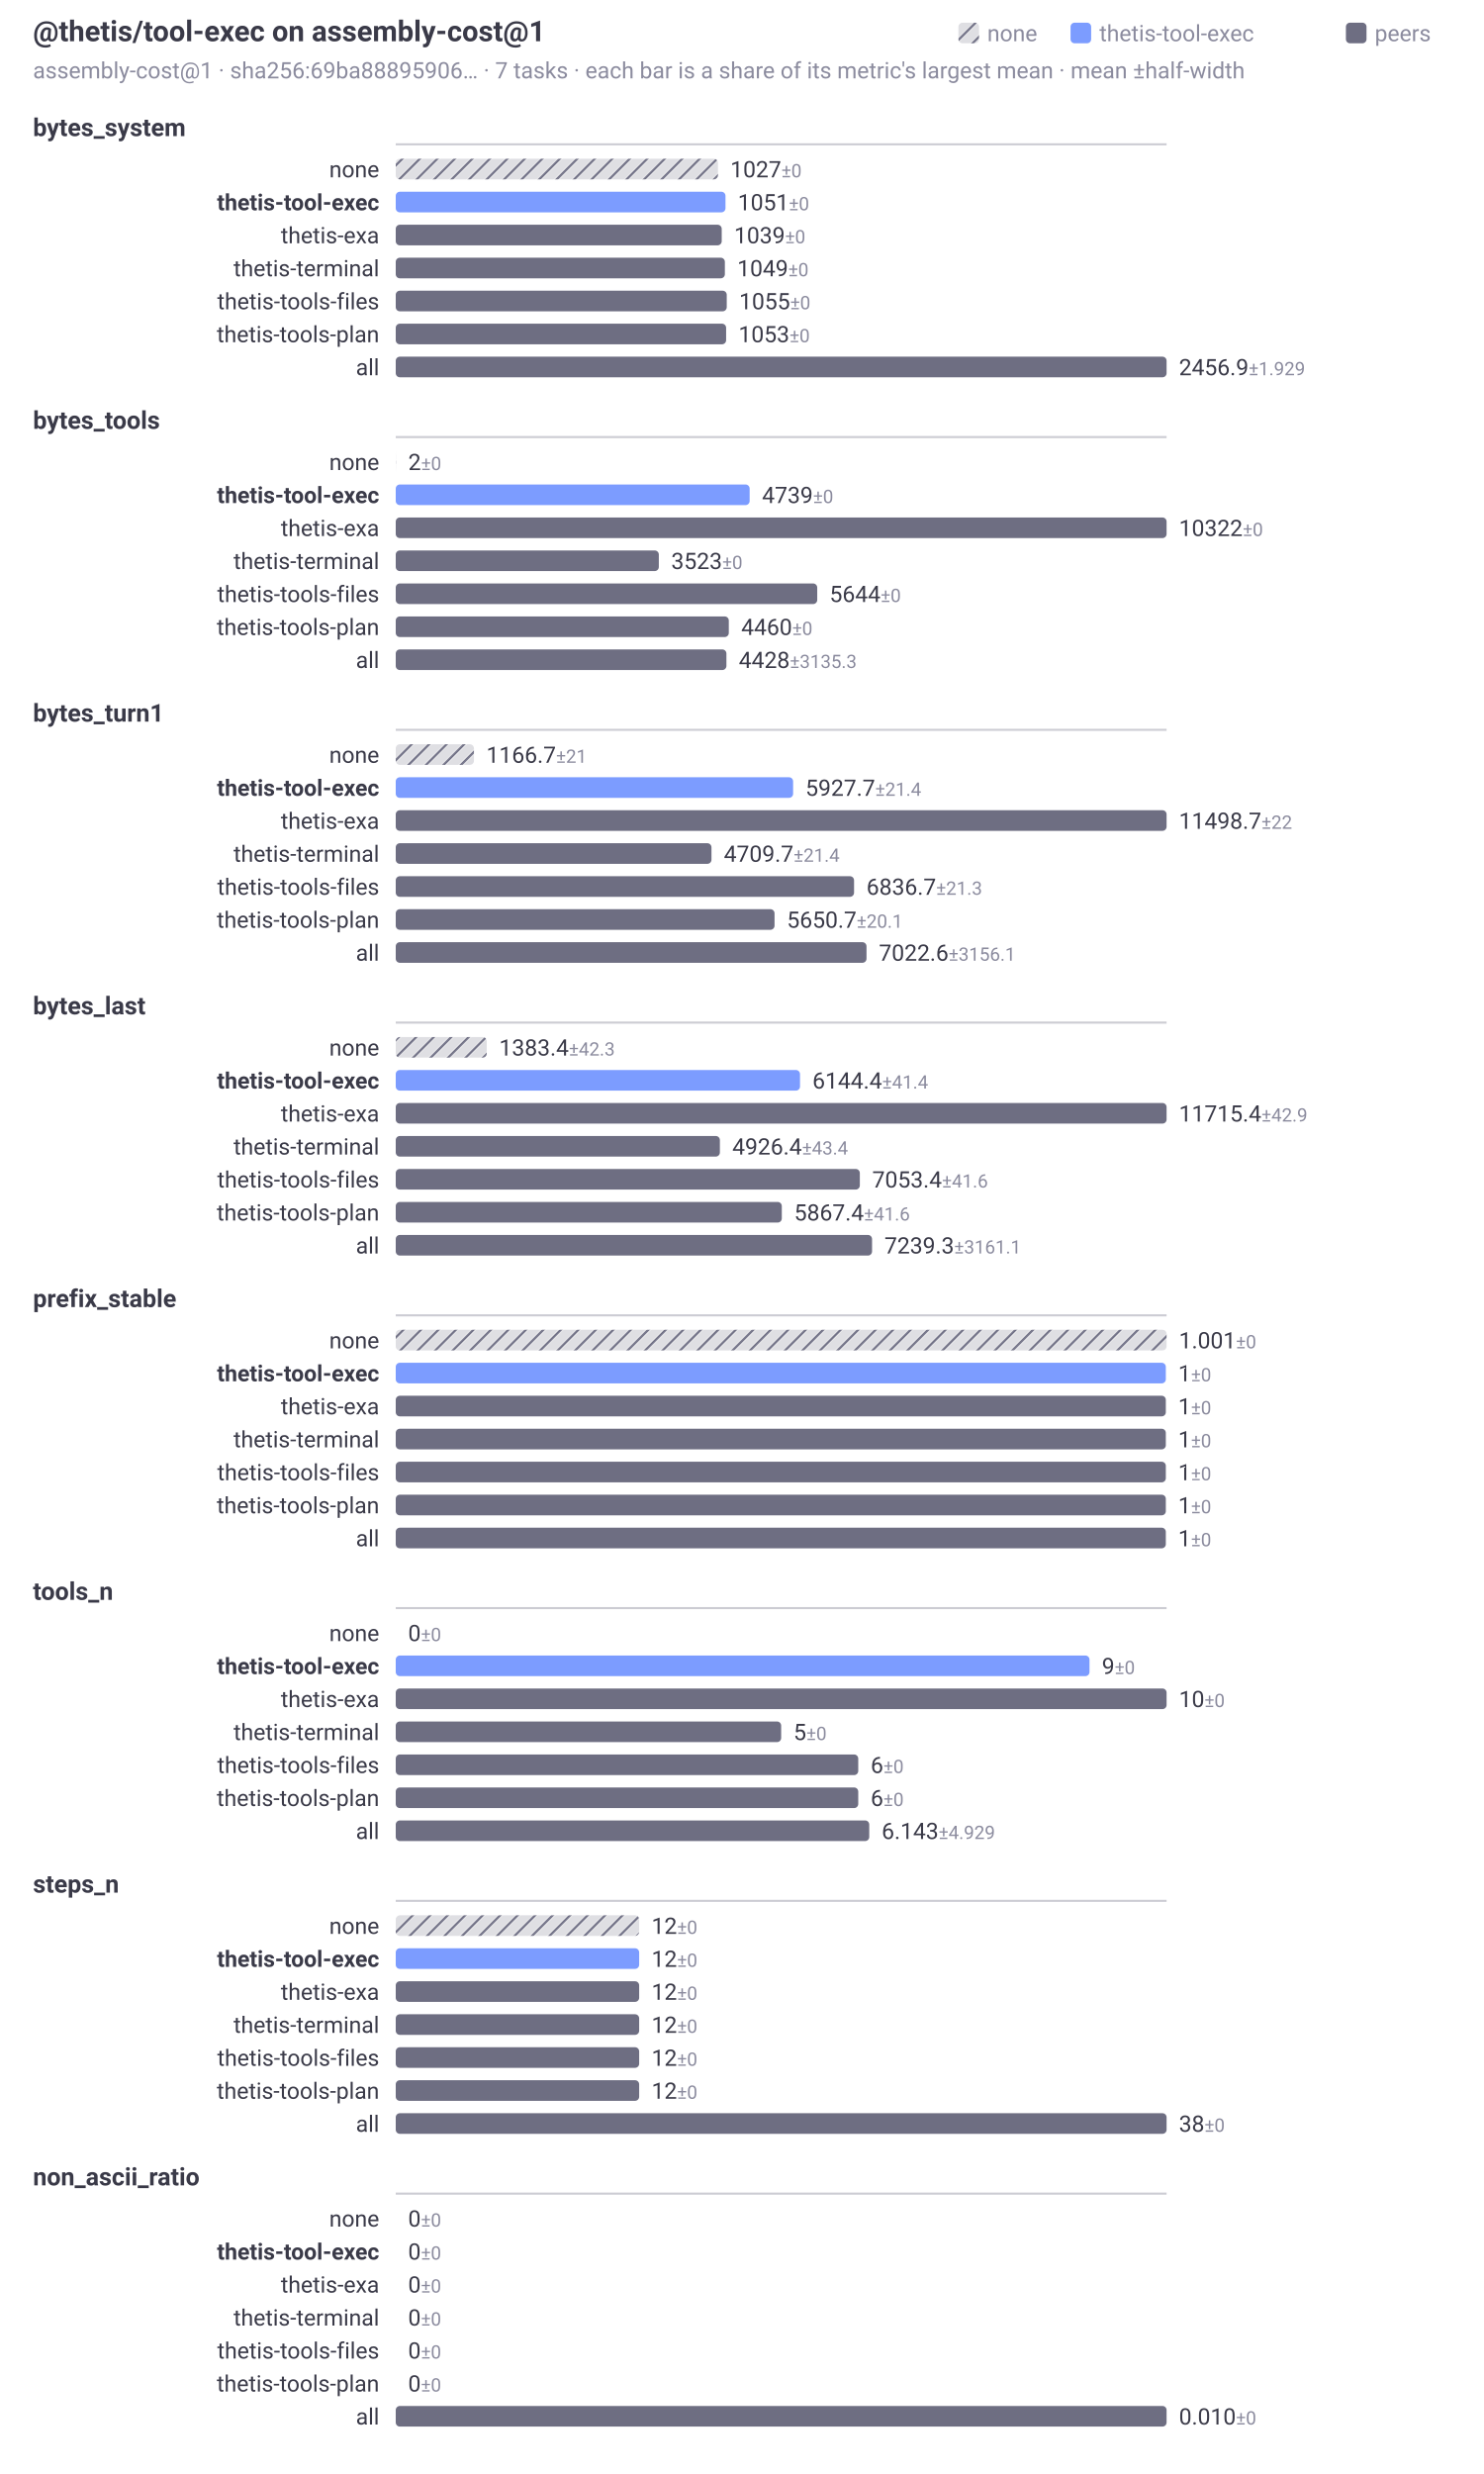
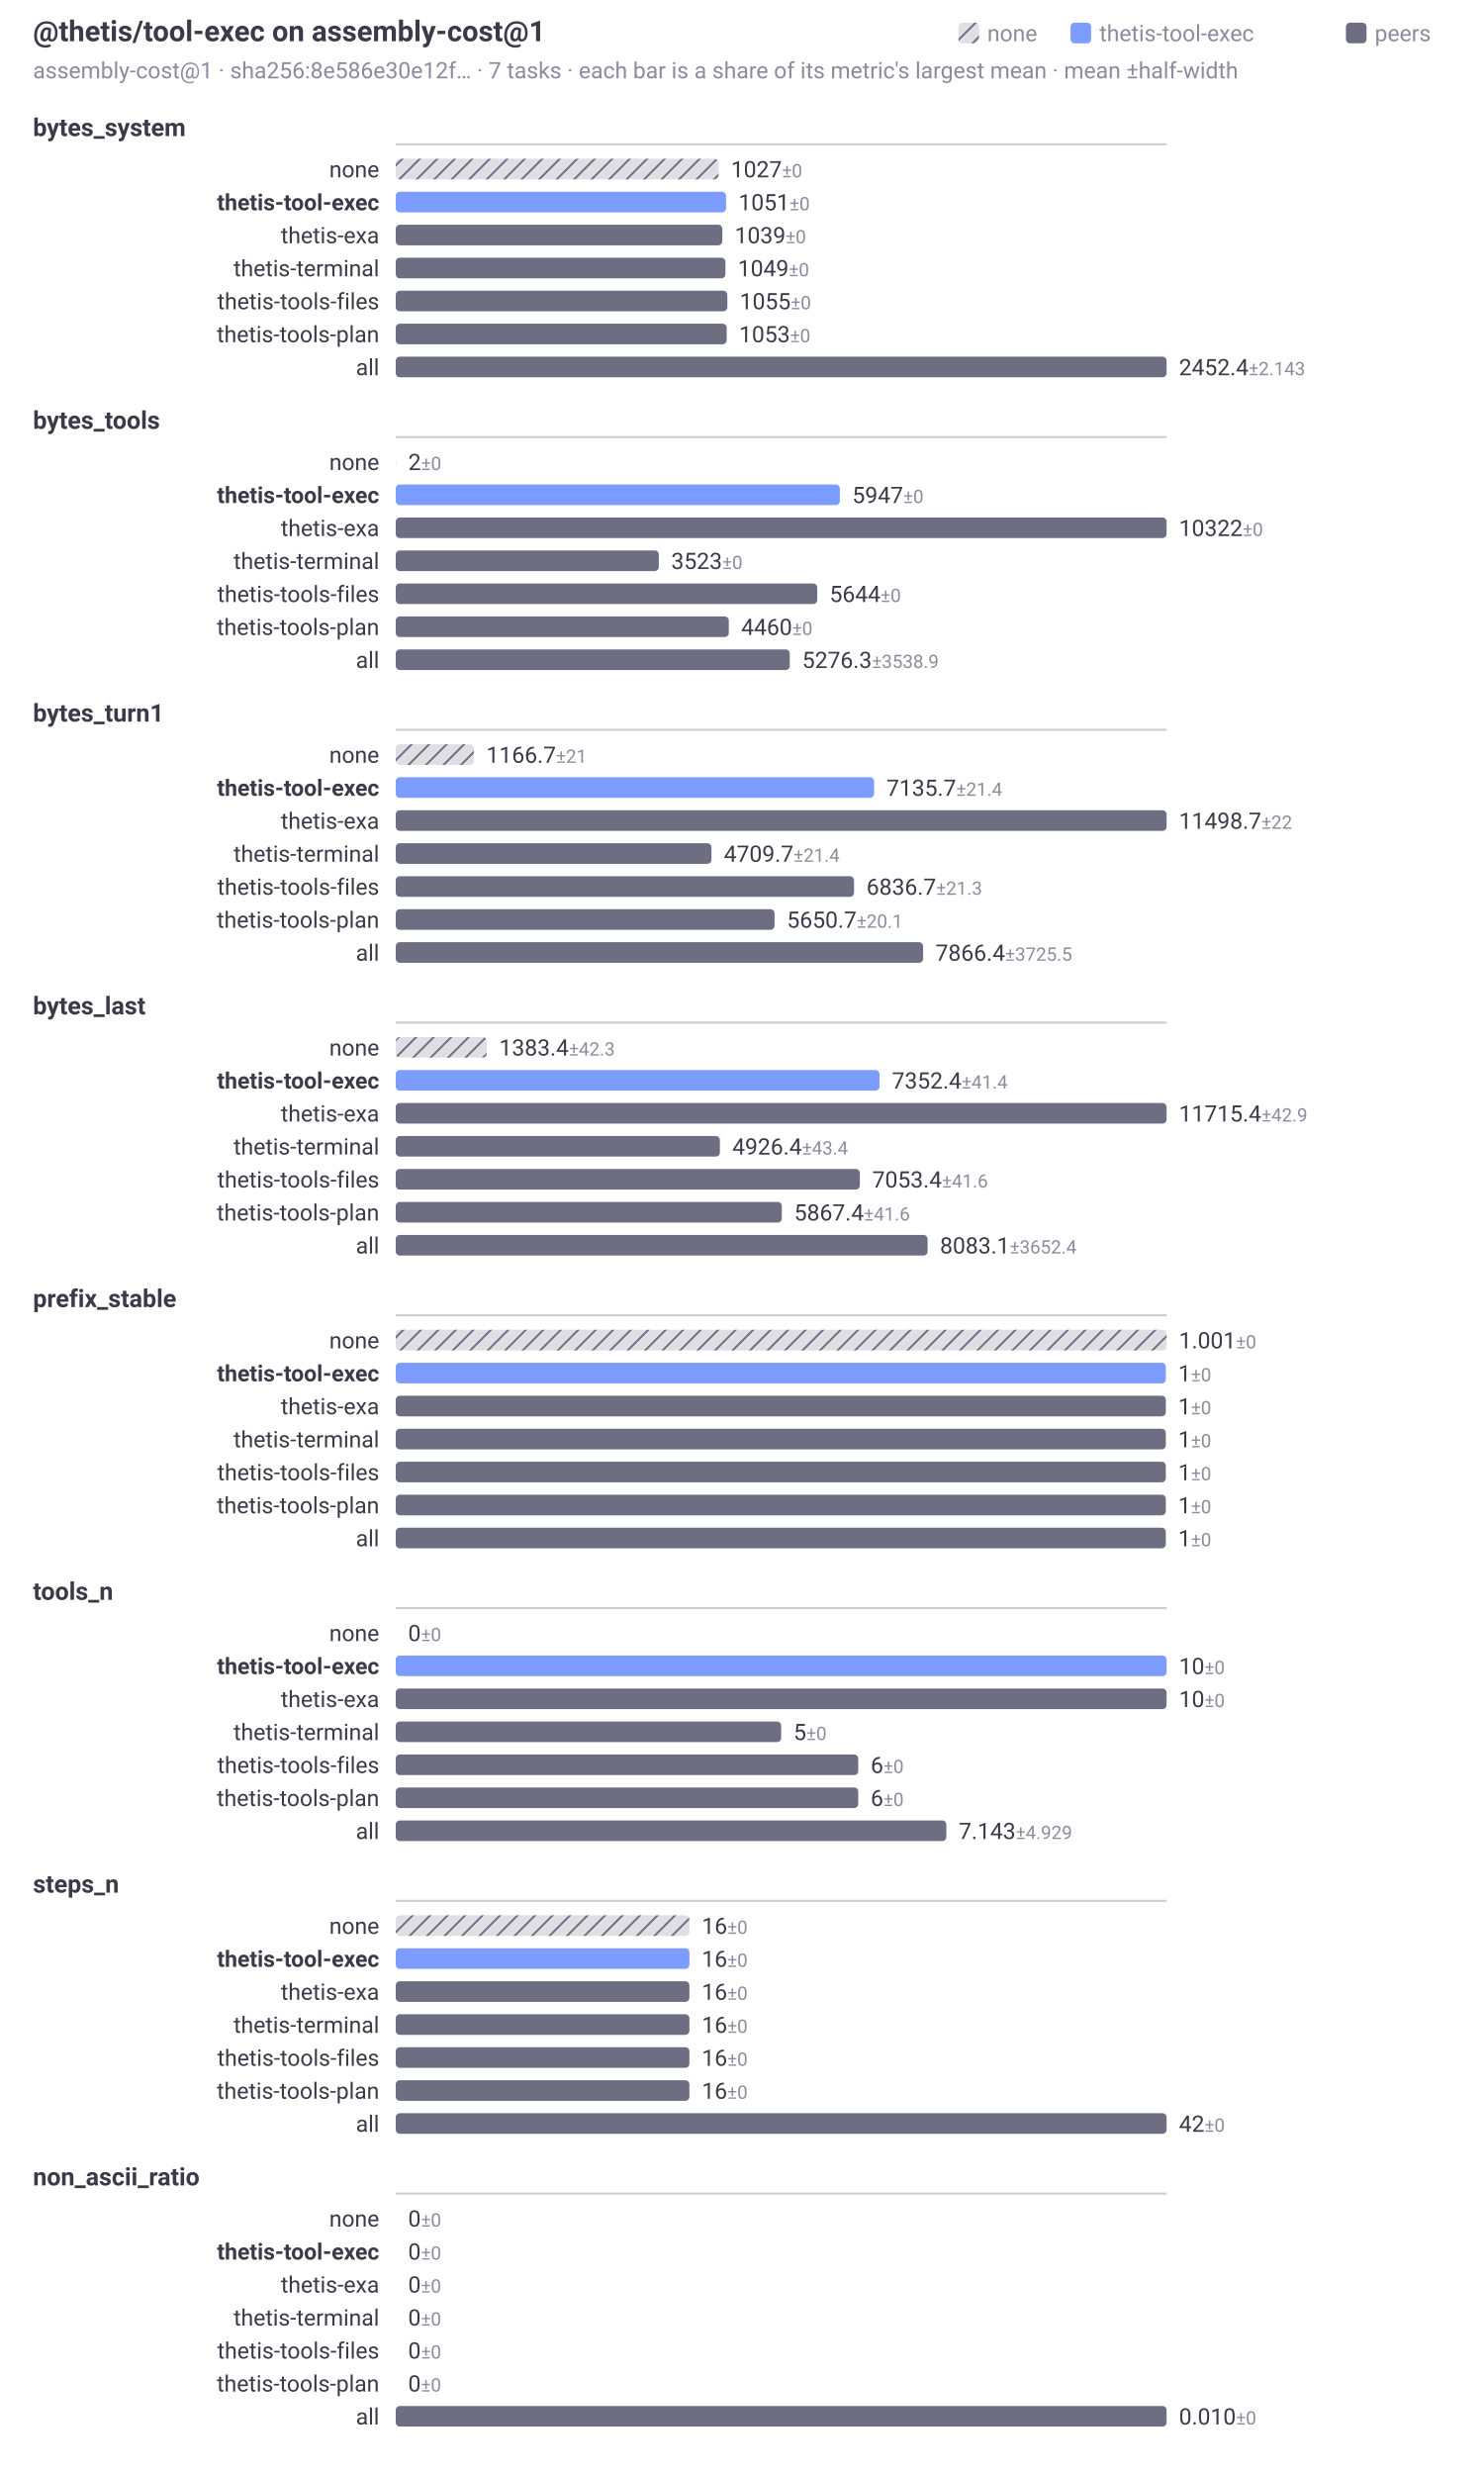
<svg xmlns="http://www.w3.org/2000/svg" width="720" height="1200" viewBox="0 0 720 1200" role="img" aria-labelledby="t d" font-family="system-ui, -apple-system, Segoe UI, Roboto, sans-serif">
  <style>.t{fill:#3a3a48}.f{fill:#8b8b9e}@media (prefers-color-scheme:dark){.t{fill:#d2d2dc}.f{fill:#9a9aae}}</style>
  <defs>
    <pattern id="hatch" width="6" height="6" patternUnits="userSpaceOnUse" patternTransform="rotate(45)">
      <rect width="6" height="6" fill="#6e6e82" fill-opacity="0.22" />
      <line x1="0" y1="0" x2="0" y2="6" stroke="#6e6e82" stroke-width="2" />
    </pattern>
  </defs>
  <text class="t" x="16" y="20" font-size="14" font-weight="600">@thetis/tool-exec on assembly-cost@1</text>
-   <text class="f" x="16" y="38" font-size="11">assembly-cost@1 · sha256:69ba88895906… · 7 tasks · each bar is a share of its metric's largest mean · mean ±half-width</text>
+   <text class="f" x="16" y="38" font-size="11">assembly-cost@1 · sha256:8e586e30e12f… · 7 tasks · each bar is a share of its metric's largest mean · mean ±half-width</text>
  <rect x="653" y="11" width="10" height="10" rx="2" fill="#6e6e82" />
  <text class="f" x="667" y="20" font-size="11">peers</text>
  <rect x="519.4" y="11" width="10" height="10" rx="2" fill="#7c9cff" />
  <text class="f" x="533.4" y="20" font-size="11">thetis-tool-exec</text>
  <rect x="465" y="11" width="10" height="10" rx="2" fill="url(#hatch)" />
  <text class="f" x="479" y="20" font-size="11">none</text>
  <text class="t" x="16" y="66" font-size="12" font-weight="600">bytes_system</text>
  <line x1="192" y1="70" x2="566" y2="70" stroke="#6e6e82" stroke-opacity="0.35" stroke-width="1" />
  <text class="t" x="184" y="86" font-size="11" text-anchor="end">none</text>
-   <rect x="192" y="77" width="156.34" height="10" rx="2" fill="url(#hatch)" />
-   <text class="t" x="354.34" y="86" font-size="11">1027<tspan class="f" font-size="9"> ±0</tspan>
+   <rect x="192" y="77" width="156.62" height="10" rx="2" fill="url(#hatch)" />
+   <text class="t" x="354.62" y="86" font-size="11">1027<tspan class="f" font-size="9"> ±0</tspan>
  </text>
  <text class="t" x="184" y="102" font-size="11" text-anchor="end" font-weight="600">thetis-tool-exec</text>
-   <rect x="192" y="93" width="159.99" height="10" rx="2" fill="#7c9cff" />
-   <text class="t" x="357.99" y="102" font-size="11">1051<tspan class="f" font-size="9"> ±0</tspan>
+   <rect x="192" y="93" width="160.28" height="10" rx="2" fill="#7c9cff" />
+   <text class="t" x="358.28" y="102" font-size="11">1051<tspan class="f" font-size="9"> ±0</tspan>
  </text>
  <text class="t" x="184" y="118" font-size="11" text-anchor="end">thetis-exa</text>
-   <rect x="192" y="109" width="158.16" height="10" rx="2" fill="#6e6e82" />
-   <text class="t" x="356.16" y="118" font-size="11">1039<tspan class="f" font-size="9"> ±0</tspan>
+   <rect x="192" y="109" width="158.45" height="10" rx="2" fill="#6e6e82" />
+   <text class="t" x="356.45" y="118" font-size="11">1039<tspan class="f" font-size="9"> ±0</tspan>
  </text>
  <text class="t" x="184" y="134" font-size="11" text-anchor="end">thetis-terminal</text>
-   <rect x="192" y="125" width="159.69" height="10" rx="2" fill="#6e6e82" />
-   <text class="t" x="357.69" y="134" font-size="11">1049<tspan class="f" font-size="9"> ±0</tspan>
+   <rect x="192" y="125" width="159.97" height="10" rx="2" fill="#6e6e82" />
+   <text class="t" x="357.97" y="134" font-size="11">1049<tspan class="f" font-size="9"> ±0</tspan>
  </text>
  <text class="t" x="184" y="150" font-size="11" text-anchor="end">thetis-tools-files</text>
-   <rect x="192" y="141" width="160.6" height="10" rx="2" fill="#6e6e82" />
-   <text class="t" x="358.6" y="150" font-size="11">1055<tspan class="f" font-size="9"> ±0</tspan>
+   <rect x="192" y="141" width="160.89" height="10" rx="2" fill="#6e6e82" />
+   <text class="t" x="358.89" y="150" font-size="11">1055<tspan class="f" font-size="9"> ±0</tspan>
  </text>
  <text class="t" x="184" y="166" font-size="11" text-anchor="end">thetis-tools-plan</text>
-   <rect x="192" y="157" width="160.3" height="10" rx="2" fill="#6e6e82" />
-   <text class="t" x="358.3" y="166" font-size="11">1053<tspan class="f" font-size="9"> ±0</tspan>
+   <rect x="192" y="157" width="160.58" height="10" rx="2" fill="#6e6e82" />
+   <text class="t" x="358.58" y="166" font-size="11">1053<tspan class="f" font-size="9"> ±0</tspan>
  </text>
  <text class="t" x="184" y="182" font-size="11" text-anchor="end">all</text>
  <rect x="192" y="173" width="374" height="10" rx="2" fill="#6e6e82" />
-   <text class="t" x="572" y="182" font-size="11">2456.9<tspan class="f" font-size="9"> ±1.929</tspan>
+   <text class="t" x="572" y="182" font-size="11">2452.4<tspan class="f" font-size="9"> ±2.143</tspan>
  </text>
  <text class="t" x="16" y="208" font-size="12" font-weight="600">bytes_tools</text>
  <line x1="192" y1="212" x2="566" y2="212" stroke="#6e6e82" stroke-opacity="0.35" stroke-width="1" />
  <text class="t" x="184" y="228" font-size="11" text-anchor="end">none</text>
  <rect x="192" y="219" width="0.07" height="10" rx="2" fill="url(#hatch)" />
  <text class="t" x="198.07" y="228" font-size="11">2<tspan class="f" font-size="9"> ±0</tspan>
  </text>
  <text class="t" x="184" y="244" font-size="11" text-anchor="end" font-weight="600">thetis-tool-exec</text>
-   <rect x="192" y="235" width="171.71" height="10" rx="2" fill="#7c9cff" />
-   <text class="t" x="369.71" y="244" font-size="11">4739<tspan class="f" font-size="9"> ±0</tspan>
+   <rect x="192" y="235" width="215.48" height="10" rx="2" fill="#7c9cff" />
+   <text class="t" x="413.48" y="244" font-size="11">5947<tspan class="f" font-size="9"> ±0</tspan>
  </text>
  <text class="t" x="184" y="260" font-size="11" text-anchor="end">thetis-exa</text>
  <rect x="192" y="251" width="374" height="10" rx="2" fill="#6e6e82" />
  <text class="t" x="572" y="260" font-size="11">10322<tspan class="f" font-size="9"> ±0</tspan>
  </text>
  <text class="t" x="184" y="276" font-size="11" text-anchor="end">thetis-terminal</text>
  <rect x="192" y="267" width="127.65" height="10" rx="2" fill="#6e6e82" />
  <text class="t" x="325.65" y="276" font-size="11">3523<tspan class="f" font-size="9"> ±0</tspan>
  </text>
  <text class="t" x="184" y="292" font-size="11" text-anchor="end">thetis-tools-files</text>
  <rect x="192" y="283" width="204.5" height="10" rx="2" fill="#6e6e82" />
  <text class="t" x="402.5" y="292" font-size="11">5644<tspan class="f" font-size="9"> ±0</tspan>
  </text>
  <text class="t" x="184" y="308" font-size="11" text-anchor="end">thetis-tools-plan</text>
  <rect x="192" y="299" width="161.6" height="10" rx="2" fill="#6e6e82" />
  <text class="t" x="359.6" y="308" font-size="11">4460<tspan class="f" font-size="9"> ±0</tspan>
  </text>
  <text class="t" x="184" y="324" font-size="11" text-anchor="end">all</text>
-   <rect x="192" y="315" width="160.44" height="10" rx="2" fill="#6e6e82" />
-   <text class="t" x="358.44" y="324" font-size="11">4428<tspan class="f" font-size="9"> ±3135.3</tspan>
+   <rect x="192" y="315" width="191.18" height="10" rx="2" fill="#6e6e82" />
+   <text class="t" x="389.18" y="324" font-size="11">5276.3<tspan class="f" font-size="9"> ±3538.9</tspan>
  </text>
  <text class="t" x="16" y="350" font-size="12" font-weight="600">bytes_turn1</text>
  <line x1="192" y1="354" x2="566" y2="354" stroke="#6e6e82" stroke-opacity="0.35" stroke-width="1" />
  <text class="t" x="184" y="370" font-size="11" text-anchor="end">none</text>
  <rect x="192" y="361" width="37.95" height="10" rx="2" fill="url(#hatch)" />
  <text class="t" x="235.95" y="370" font-size="11">1166.7<tspan class="f" font-size="9"> ±21</tspan>
  </text>
  <text class="t" x="184" y="386" font-size="11" text-anchor="end" font-weight="600">thetis-tool-exec</text>
-   <rect x="192" y="377" width="192.8" height="10" rx="2" fill="#7c9cff" />
-   <text class="t" x="390.8" y="386" font-size="11">5927.7<tspan class="f" font-size="9"> ±21.4</tspan>
+   <rect x="192" y="377" width="232.09" height="10" rx="2" fill="#7c9cff" />
+   <text class="t" x="430.09" y="386" font-size="11">7135.7<tspan class="f" font-size="9"> ±21.4</tspan>
  </text>
  <text class="t" x="184" y="402" font-size="11" text-anchor="end">thetis-exa</text>
  <rect x="192" y="393" width="374" height="10" rx="2" fill="#6e6e82" />
  <text class="t" x="572" y="402" font-size="11">11498.7<tspan class="f" font-size="9"> ±22</tspan>
  </text>
  <text class="t" x="184" y="418" font-size="11" text-anchor="end">thetis-terminal</text>
  <rect x="192" y="409" width="153.19" height="10" rx="2" fill="#6e6e82" />
  <text class="t" x="351.19" y="418" font-size="11">4709.7<tspan class="f" font-size="9"> ±21.4</tspan>
  </text>
  <text class="t" x="184" y="434" font-size="11" text-anchor="end">thetis-tools-files</text>
  <rect x="192" y="425" width="222.37" height="10" rx="2" fill="#6e6e82" />
  <text class="t" x="420.37" y="434" font-size="11">6836.7<tspan class="f" font-size="9"> ±21.3</tspan>
  </text>
  <text class="t" x="184" y="450" font-size="11" text-anchor="end">thetis-tools-plan</text>
  <rect x="192" y="441" width="183.79" height="10" rx="2" fill="#6e6e82" />
  <text class="t" x="381.79" y="450" font-size="11">5650.7<tspan class="f" font-size="9"> ±20.1</tspan>
  </text>
  <text class="t" x="184" y="466" font-size="11" text-anchor="end">all</text>
-   <rect x="192" y="457" width="228.41" height="10" rx="2" fill="#6e6e82" />
-   <text class="t" x="426.41" y="466" font-size="11">7022.6<tspan class="f" font-size="9"> ±3156.1</tspan>
+   <rect x="192" y="457" width="255.86" height="10" rx="2" fill="#6e6e82" />
+   <text class="t" x="453.86" y="466" font-size="11">7866.4<tspan class="f" font-size="9"> ±3725.5</tspan>
  </text>
  <text class="t" x="16" y="492" font-size="12" font-weight="600">bytes_last</text>
  <line x1="192" y1="496" x2="566" y2="496" stroke="#6e6e82" stroke-opacity="0.35" stroke-width="1" />
  <text class="t" x="184" y="512" font-size="11" text-anchor="end">none</text>
  <rect x="192" y="503" width="44.16" height="10" rx="2" fill="url(#hatch)" />
  <text class="t" x="242.16" y="512" font-size="11">1383.4<tspan class="f" font-size="9"> ±42.3</tspan>
  </text>
  <text class="t" x="184" y="528" font-size="11" text-anchor="end" font-weight="600">thetis-tool-exec</text>
-   <rect x="192" y="519" width="196.15" height="10" rx="2" fill="#7c9cff" />
-   <text class="t" x="394.15" y="528" font-size="11">6144.4<tspan class="f" font-size="9"> ±41.4</tspan>
+   <rect x="192" y="519" width="234.72" height="10" rx="2" fill="#7c9cff" />
+   <text class="t" x="432.72" y="528" font-size="11">7352.4<tspan class="f" font-size="9"> ±41.4</tspan>
  </text>
  <text class="t" x="184" y="544" font-size="11" text-anchor="end">thetis-exa</text>
  <rect x="192" y="535" width="374" height="10" rx="2" fill="#6e6e82" />
  <text class="t" x="572" y="544" font-size="11">11715.4<tspan class="f" font-size="9"> ±42.9</tspan>
  </text>
  <text class="t" x="184" y="560" font-size="11" text-anchor="end">thetis-terminal</text>
  <rect x="192" y="551" width="157.27" height="10" rx="2" fill="#6e6e82" />
  <text class="t" x="355.27" y="560" font-size="11">4926.4<tspan class="f" font-size="9"> ±43.4</tspan>
  </text>
  <text class="t" x="184" y="576" font-size="11" text-anchor="end">thetis-tools-files</text>
  <rect x="192" y="567" width="225.17" height="10" rx="2" fill="#6e6e82" />
  <text class="t" x="423.17" y="576" font-size="11">7053.4<tspan class="f" font-size="9"> ±41.6</tspan>
  </text>
  <text class="t" x="184" y="592" font-size="11" text-anchor="end">thetis-tools-plan</text>
  <rect x="192" y="583" width="187.31" height="10" rx="2" fill="#6e6e82" />
  <text class="t" x="385.31" y="592" font-size="11">5867.4<tspan class="f" font-size="9"> ±41.6</tspan>
  </text>
  <text class="t" x="184" y="608" font-size="11" text-anchor="end">all</text>
-   <rect x="192" y="599" width="231.1" height="10" rx="2" fill="#6e6e82" />
-   <text class="t" x="429.1" y="608" font-size="11">7239.3<tspan class="f" font-size="9"> ±3161.1</tspan>
+   <rect x="192" y="599" width="258.04" height="10" rx="2" fill="#6e6e82" />
+   <text class="t" x="456.04" y="608" font-size="11">8083.1<tspan class="f" font-size="9"> ±3652.4</tspan>
  </text>
  <text class="t" x="16" y="634" font-size="12" font-weight="600">prefix_stable</text>
  <line x1="192" y1="638" x2="566" y2="638" stroke="#6e6e82" stroke-opacity="0.35" stroke-width="1" />
  <text class="t" x="184" y="654" font-size="11" text-anchor="end">none</text>
  <rect x="192" y="645" width="374" height="10" rx="2" fill="url(#hatch)" />
  <text class="t" x="572" y="654" font-size="11">1.001<tspan class="f" font-size="9"> ±0</tspan>
  </text>
  <text class="t" x="184" y="670" font-size="11" text-anchor="end" font-weight="600">thetis-tool-exec</text>
  <rect x="192" y="661" width="373.63" height="10" rx="2" fill="#7c9cff" />
  <text class="t" x="571.63" y="670" font-size="11">1<tspan class="f" font-size="9"> ±0</tspan>
  </text>
  <text class="t" x="184" y="686" font-size="11" text-anchor="end">thetis-exa</text>
  <rect x="192" y="677" width="373.63" height="10" rx="2" fill="#6e6e82" />
  <text class="t" x="571.63" y="686" font-size="11">1<tspan class="f" font-size="9"> ±0</tspan>
  </text>
  <text class="t" x="184" y="702" font-size="11" text-anchor="end">thetis-terminal</text>
  <rect x="192" y="693" width="373.63" height="10" rx="2" fill="#6e6e82" />
  <text class="t" x="571.63" y="702" font-size="11">1<tspan class="f" font-size="9"> ±0</tspan>
  </text>
  <text class="t" x="184" y="718" font-size="11" text-anchor="end">thetis-tools-files</text>
  <rect x="192" y="709" width="373.63" height="10" rx="2" fill="#6e6e82" />
  <text class="t" x="571.63" y="718" font-size="11">1<tspan class="f" font-size="9"> ±0</tspan>
  </text>
  <text class="t" x="184" y="734" font-size="11" text-anchor="end">thetis-tools-plan</text>
  <rect x="192" y="725" width="373.63" height="10" rx="2" fill="#6e6e82" />
  <text class="t" x="571.63" y="734" font-size="11">1<tspan class="f" font-size="9"> ±0</tspan>
  </text>
  <text class="t" x="184" y="750" font-size="11" text-anchor="end">all</text>
  <rect x="192" y="741" width="373.63" height="10" rx="2" fill="#6e6e82" />
  <text class="t" x="571.63" y="750" font-size="11">1<tspan class="f" font-size="9"> ±0</tspan>
  </text>
  <text class="t" x="16" y="776" font-size="12" font-weight="600">tools_n</text>
  <line x1="192" y1="780" x2="566" y2="780" stroke="#6e6e82" stroke-opacity="0.35" stroke-width="1" />
  <text class="t" x="184" y="796" font-size="11" text-anchor="end">none</text>
  <rect x="192" y="787" width="0" height="10" rx="2" fill="url(#hatch)" />
  <text class="t" x="198" y="796" font-size="11">0<tspan class="f" font-size="9"> ±0</tspan>
  </text>
  <text class="t" x="184" y="812" font-size="11" text-anchor="end" font-weight="600">thetis-tool-exec</text>
-   <rect x="192" y="803" width="336.6" height="10" rx="2" fill="#7c9cff" />
-   <text class="t" x="534.6" y="812" font-size="11">9<tspan class="f" font-size="9"> ±0</tspan>
+   <rect x="192" y="803" width="374" height="10" rx="2" fill="#7c9cff" />
+   <text class="t" x="572" y="812" font-size="11">10<tspan class="f" font-size="9"> ±0</tspan>
  </text>
  <text class="t" x="184" y="828" font-size="11" text-anchor="end">thetis-exa</text>
  <rect x="192" y="819" width="374" height="10" rx="2" fill="#6e6e82" />
  <text class="t" x="572" y="828" font-size="11">10<tspan class="f" font-size="9"> ±0</tspan>
  </text>
  <text class="t" x="184" y="844" font-size="11" text-anchor="end">thetis-terminal</text>
  <rect x="192" y="835" width="187" height="10" rx="2" fill="#6e6e82" />
  <text class="t" x="385" y="844" font-size="11">5<tspan class="f" font-size="9"> ±0</tspan>
  </text>
  <text class="t" x="184" y="860" font-size="11" text-anchor="end">thetis-tools-files</text>
  <rect x="192" y="851" width="224.4" height="10" rx="2" fill="#6e6e82" />
  <text class="t" x="422.4" y="860" font-size="11">6<tspan class="f" font-size="9"> ±0</tspan>
  </text>
  <text class="t" x="184" y="876" font-size="11" text-anchor="end">thetis-tools-plan</text>
  <rect x="192" y="867" width="224.4" height="10" rx="2" fill="#6e6e82" />
  <text class="t" x="422.4" y="876" font-size="11">6<tspan class="f" font-size="9"> ±0</tspan>
  </text>
  <text class="t" x="184" y="892" font-size="11" text-anchor="end">all</text>
-   <rect x="192" y="883" width="229.74" height="10" rx="2" fill="#6e6e82" />
-   <text class="t" x="427.74" y="892" font-size="11">6.143<tspan class="f" font-size="9"> ±4.929</tspan>
+   <rect x="192" y="883" width="267.14" height="10" rx="2" fill="#6e6e82" />
+   <text class="t" x="465.14" y="892" font-size="11">7.143<tspan class="f" font-size="9"> ±4.929</tspan>
  </text>
  <text class="t" x="16" y="918" font-size="12" font-weight="600">steps_n</text>
  <line x1="192" y1="922" x2="566" y2="922" stroke="#6e6e82" stroke-opacity="0.35" stroke-width="1" />
  <text class="t" x="184" y="938" font-size="11" text-anchor="end">none</text>
-   <rect x="192" y="929" width="118.11" height="10" rx="2" fill="url(#hatch)" />
-   <text class="t" x="316.11" y="938" font-size="11">12<tspan class="f" font-size="9"> ±0</tspan>
+   <rect x="192" y="929" width="142.48" height="10" rx="2" fill="url(#hatch)" />
+   <text class="t" x="340.48" y="938" font-size="11">16<tspan class="f" font-size="9"> ±0</tspan>
  </text>
  <text class="t" x="184" y="954" font-size="11" text-anchor="end" font-weight="600">thetis-tool-exec</text>
-   <rect x="192" y="945" width="118.11" height="10" rx="2" fill="#7c9cff" />
-   <text class="t" x="316.11" y="954" font-size="11">12<tspan class="f" font-size="9"> ±0</tspan>
+   <rect x="192" y="945" width="142.48" height="10" rx="2" fill="#7c9cff" />
+   <text class="t" x="340.48" y="954" font-size="11">16<tspan class="f" font-size="9"> ±0</tspan>
  </text>
  <text class="t" x="184" y="970" font-size="11" text-anchor="end">thetis-exa</text>
-   <rect x="192" y="961" width="118.11" height="10" rx="2" fill="#6e6e82" />
-   <text class="t" x="316.11" y="970" font-size="11">12<tspan class="f" font-size="9"> ±0</tspan>
+   <rect x="192" y="961" width="142.48" height="10" rx="2" fill="#6e6e82" />
+   <text class="t" x="340.48" y="970" font-size="11">16<tspan class="f" font-size="9"> ±0</tspan>
  </text>
  <text class="t" x="184" y="986" font-size="11" text-anchor="end">thetis-terminal</text>
-   <rect x="192" y="977" width="118.11" height="10" rx="2" fill="#6e6e82" />
-   <text class="t" x="316.11" y="986" font-size="11">12<tspan class="f" font-size="9"> ±0</tspan>
+   <rect x="192" y="977" width="142.48" height="10" rx="2" fill="#6e6e82" />
+   <text class="t" x="340.48" y="986" font-size="11">16<tspan class="f" font-size="9"> ±0</tspan>
  </text>
  <text class="t" x="184" y="1002" font-size="11" text-anchor="end">thetis-tools-files</text>
-   <rect x="192" y="993" width="118.11" height="10" rx="2" fill="#6e6e82" />
-   <text class="t" x="316.11" y="1002" font-size="11">12<tspan class="f" font-size="9"> ±0</tspan>
+   <rect x="192" y="993" width="142.48" height="10" rx="2" fill="#6e6e82" />
+   <text class="t" x="340.48" y="1002" font-size="11">16<tspan class="f" font-size="9"> ±0</tspan>
  </text>
  <text class="t" x="184" y="1018" font-size="11" text-anchor="end">thetis-tools-plan</text>
-   <rect x="192" y="1009" width="118.11" height="10" rx="2" fill="#6e6e82" />
-   <text class="t" x="316.11" y="1018" font-size="11">12<tspan class="f" font-size="9"> ±0</tspan>
+   <rect x="192" y="1009" width="142.48" height="10" rx="2" fill="#6e6e82" />
+   <text class="t" x="340.48" y="1018" font-size="11">16<tspan class="f" font-size="9"> ±0</tspan>
  </text>
  <text class="t" x="184" y="1034" font-size="11" text-anchor="end">all</text>
  <rect x="192" y="1025" width="374" height="10" rx="2" fill="#6e6e82" />
-   <text class="t" x="572" y="1034" font-size="11">38<tspan class="f" font-size="9"> ±0</tspan>
+   <text class="t" x="572" y="1034" font-size="11">42<tspan class="f" font-size="9"> ±0</tspan>
  </text>
  <text class="t" x="16" y="1060" font-size="12" font-weight="600">non_ascii_ratio</text>
  <line x1="192" y1="1064" x2="566" y2="1064" stroke="#6e6e82" stroke-opacity="0.35" stroke-width="1" />
  <text class="t" x="184" y="1080" font-size="11" text-anchor="end">none</text>
  <rect x="192" y="1071" width="0" height="10" rx="2" fill="url(#hatch)" />
  <text class="t" x="198" y="1080" font-size="11">0<tspan class="f" font-size="9"> ±0</tspan>
  </text>
  <text class="t" x="184" y="1096" font-size="11" text-anchor="end" font-weight="600">thetis-tool-exec</text>
  <rect x="192" y="1087" width="0" height="10" rx="2" fill="#7c9cff" />
  <text class="t" x="198" y="1096" font-size="11">0<tspan class="f" font-size="9"> ±0</tspan>
  </text>
  <text class="t" x="184" y="1112" font-size="11" text-anchor="end">thetis-exa</text>
  <rect x="192" y="1103" width="0" height="10" rx="2" fill="#6e6e82" />
  <text class="t" x="198" y="1112" font-size="11">0<tspan class="f" font-size="9"> ±0</tspan>
  </text>
  <text class="t" x="184" y="1128" font-size="11" text-anchor="end">thetis-terminal</text>
  <rect x="192" y="1119" width="0" height="10" rx="2" fill="#6e6e82" />
  <text class="t" x="198" y="1128" font-size="11">0<tspan class="f" font-size="9"> ±0</tspan>
  </text>
  <text class="t" x="184" y="1144" font-size="11" text-anchor="end">thetis-tools-files</text>
  <rect x="192" y="1135" width="0" height="10" rx="2" fill="#6e6e82" />
  <text class="t" x="198" y="1144" font-size="11">0<tspan class="f" font-size="9"> ±0</tspan>
  </text>
  <text class="t" x="184" y="1160" font-size="11" text-anchor="end">thetis-tools-plan</text>
  <rect x="192" y="1151" width="0" height="10" rx="2" fill="#6e6e82" />
  <text class="t" x="198" y="1160" font-size="11">0<tspan class="f" font-size="9"> ±0</tspan>
  </text>
  <text class="t" x="184" y="1176" font-size="11" text-anchor="end">all</text>
  <rect x="192" y="1167" width="374" height="10" rx="2" fill="#6e6e82" />
  <text class="t" x="572" y="1176" font-size="11">0.010<tspan class="f" font-size="9"> ±0</tspan>
  </text>
</svg>
